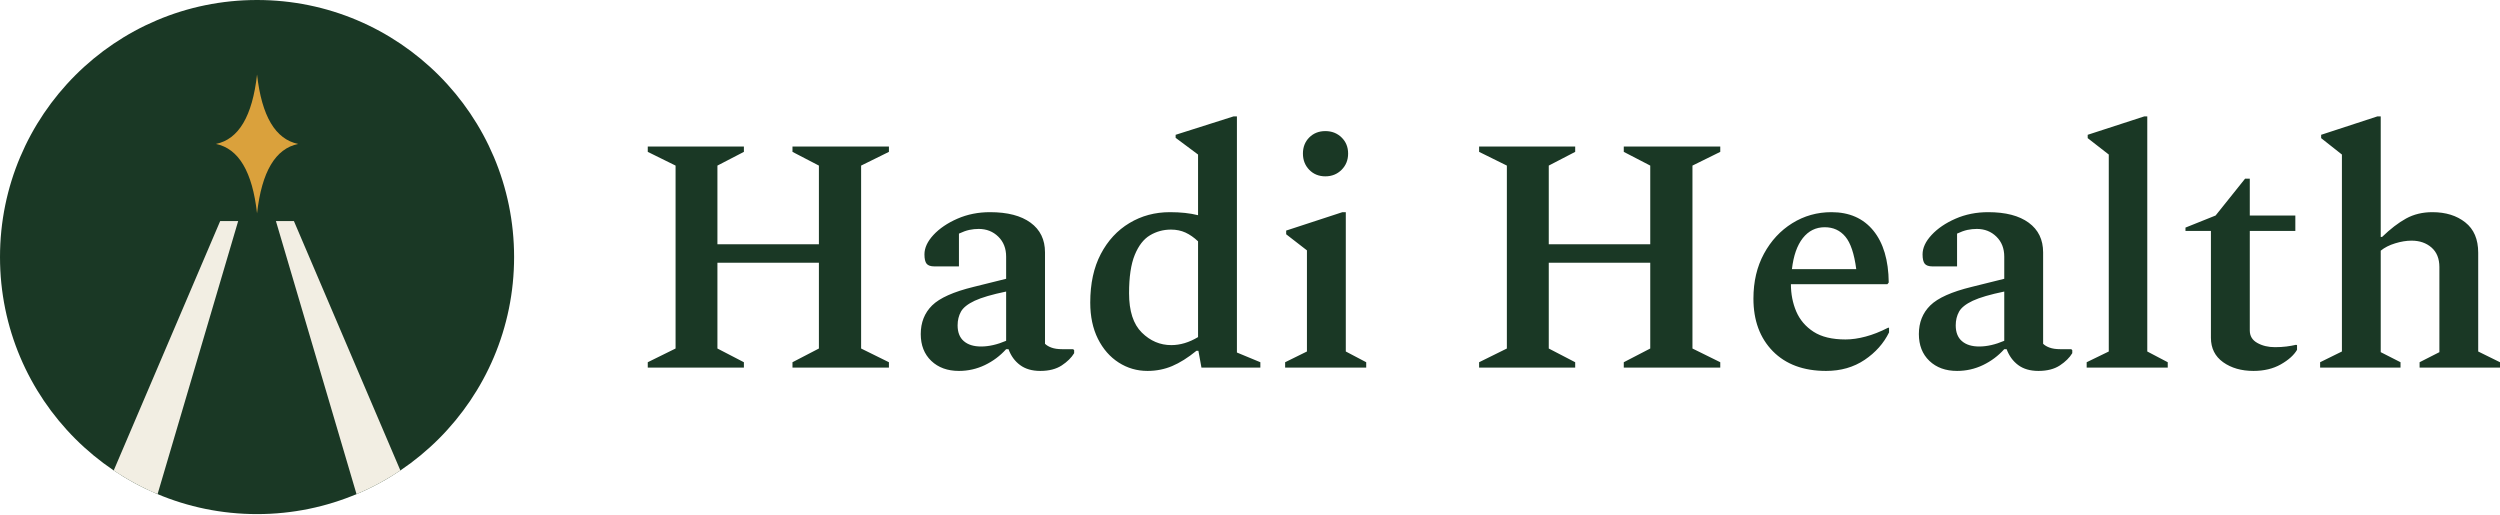
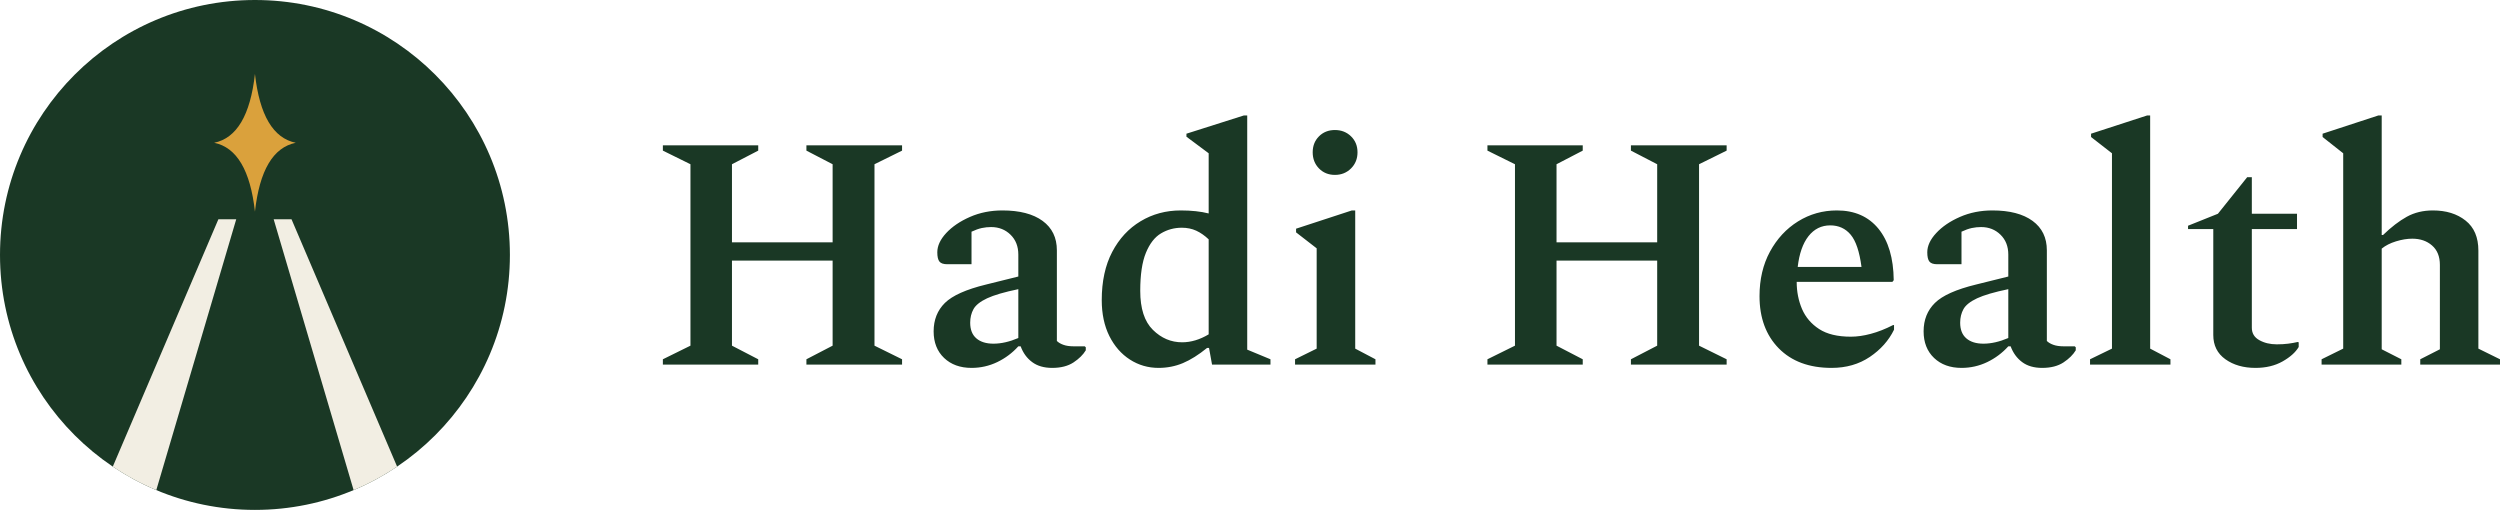
- <svg xmlns="http://www.w3.org/2000/svg" viewBox="0 0 486.29 100">
-   <path fill="#1A3825" d="M100 50C100 77.61 77.61 100 50 100C22.39 100 0 77.61 0 50C0 22.39 22.39 0 50 0C77.61 0 100 22.39 100 50ZM223.21 72.15Q220.14 72.15 217.6 70.52Q215.06 68.89 213.56 65.9Q212.07 62.9 212.07 58.86Q212.07 53.32 214.12 49.41Q216.17 45.5 219.69 43.39Q223.21 41.27 227.57 41.27Q230.7 41.27 233.04 41.86L233.04 30.06L228.68 26.81L228.68 26.22L239.95 22.64L240.6 22.64L240.6 68.57L245.16 70.46L245.16 71.5L233.7 71.5L233.11 68.24L232.72 68.24Q230.24 70.26 227.99 71.21Q225.75 72.15 223.21 72.15ZM287.71 71.5L287.71 70.46L293.11 67.79L293.11 32.21L287.71 29.54L287.71 28.5L306.4 28.5L306.4 29.54L301.26 32.21L301.26 47.52L321 47.52L321 32.21L315.85 29.54L315.85 28.5L334.62 28.5L334.62 29.54L329.21 32.21L329.21 67.79L334.62 70.46L334.62 71.5L315.85 71.5L315.85 70.46L321 67.79L321 51.11L301.26 51.11L301.26 67.79L306.4 70.46L306.4 71.5ZM126 71.5L126 70.46L131.41 67.79L131.41 32.21L126 29.54L126 28.5L144.7 28.5L144.7 29.54L139.55 32.21L139.55 47.52L159.29 47.52L159.29 32.21L154.15 29.54L154.15 28.5L172.91 28.5L172.91 29.54L167.5 32.21L167.5 67.79L172.91 70.46L172.91 71.5L154.15 71.5L154.15 70.46L159.29 67.79L159.29 51.11L139.55 51.11L139.55 67.79L144.7 70.46L144.7 71.5ZM451.3 71.5L451.3 70.46L455.54 68.37L455.54 30.06L451.5 26.87L451.5 26.22L462.44 22.64L463.09 22.64L463.09 46.09L463.35 46.09Q465.77 43.75 468.01 42.51Q470.26 41.27 473.13 41.27Q477.04 41.27 479.54 43.26Q482.05 45.24 482.05 49.15L482.05 68.37L486.29 70.46L486.29 71.5L470.65 71.5L470.65 70.46L474.5 68.5L474.5 51.95Q474.5 49.48 472.96 48.14Q471.43 46.81 469.09 46.81Q467.59 46.81 465.9 47.33Q464.2 47.85 463.09 48.76L463.09 68.5L466.94 70.46L466.94 71.5ZM186.53 72.15Q183.2 72.15 181.15 70.2Q179.1 68.24 179.1 64.98Q179.1 61.6 181.31 59.41Q183.53 57.23 189.39 55.8L195.71 54.23L195.71 49.93Q195.71 47.52 194.18 46.03Q192.65 44.53 190.37 44.53Q189.46 44.53 188.55 44.72Q187.63 44.92 186.53 45.44L186.53 51.82L181.77 51.82Q180.66 51.82 180.24 51.3Q179.82 50.78 179.82 49.48Q179.82 47.59 181.57 45.7Q183.33 43.81 186.23 42.54Q189.13 41.27 192.58 41.27Q197.67 41.27 200.47 43.32Q203.27 45.37 203.27 49.09L203.27 66.87Q203.73 67.33 204.54 67.62Q205.35 67.92 206.59 67.92L208.74 67.92L208.94 68.11L208.94 68.7Q208.16 70 206.53 71.08Q204.9 72.15 202.36 72.15Q199.95 72.15 198.42 71.01Q196.88 69.87 196.17 67.92L195.71 67.92Q193.95 69.87 191.58 71.01Q189.2 72.15 186.53 72.15ZM380.68 72.15Q377.35 72.15 375.3 70.2Q373.25 68.24 373.25 64.98Q373.25 61.6 375.47 59.41Q377.68 57.23 383.54 55.8L389.86 54.23L389.86 49.93Q389.86 47.52 388.33 46.03Q386.8 44.53 384.52 44.53Q383.61 44.53 382.7 44.72Q381.78 44.92 380.68 45.44L380.68 51.82L375.92 51.82Q374.81 51.82 374.39 51.3Q373.97 50.78 373.97 49.48Q373.97 47.59 375.73 45.7Q377.48 43.81 380.38 42.54Q383.28 41.27 386.74 41.27Q391.82 41.27 394.62 43.32Q397.42 45.37 397.42 49.09L397.42 66.87Q397.88 67.33 398.69 67.62Q399.51 67.92 400.74 67.92L402.89 67.92L403.09 68.11L403.09 68.7Q402.31 70 400.68 71.08Q399.05 72.15 396.51 72.15Q394.1 72.15 392.57 71.01Q391.04 69.87 390.32 67.92L389.86 67.92Q388.1 69.87 385.73 71.01Q383.35 72.15 380.68 72.15ZM355.2 72.15Q348.62 72.15 344.84 68.31Q341.07 64.46 341.07 58.08Q341.07 53.13 343.12 49.35Q345.17 45.57 348.62 43.42Q352.08 41.27 356.25 41.27Q361.46 41.27 364.39 44.85Q367.32 48.44 367.39 54.95L367.13 55.28L348.36 55.28Q348.36 58.14 349.4 60.59Q350.45 63.03 352.76 64.53Q355.07 66.03 358.98 66.03Q360.81 66.03 362.89 65.47Q364.98 64.92 367.26 63.75L367.45 63.75L367.45 64.66Q365.89 67.85 362.7 70Q359.5 72.15 355.2 72.15ZM405.89 71.5L405.89 70.46L410.19 68.37L410.19 30.06L406.09 26.87L406.09 26.22L417.1 22.64L417.68 22.64L417.68 68.37L421.66 70.46L421.66 71.5ZM438.34 72.15Q434.82 72.15 432.44 70.46Q430.06 68.76 430.06 65.7L430.06 44.92L425.11 44.92L425.11 44.27L430.97 41.92L436.71 34.75L437.62 34.75L437.62 41.92L446.48 41.92L446.48 44.92L437.62 44.92L437.62 64.27Q437.62 65.9 439.09 66.71Q440.55 67.53 442.51 67.53Q443.74 67.53 444.75 67.4Q445.76 67.27 446.61 67.07L446.81 67.13L446.81 68.05Q445.89 69.61 443.65 70.88Q441.4 72.15 438.34 72.15ZM219.62 57.04Q219.62 62.25 222.1 64.69Q224.57 67.13 227.83 67.13Q230.44 67.13 233.04 65.57L233.04 46.94Q231.87 45.83 230.6 45.24Q229.33 44.66 227.77 44.66Q225.55 44.66 223.69 45.77Q221.84 46.87 220.73 49.58Q219.62 52.28 219.62 57.04ZM249.98 71.5L249.98 70.46L254.22 68.37L254.22 48.7L250.18 45.57L250.18 44.85L261.12 41.27L261.78 41.27L261.78 68.37L265.75 70.46L265.75 71.5ZM380.42 63.29Q380.42 65.31 381.62 66.35Q382.83 67.4 384.98 67.4Q387.26 67.4 389.86 66.29L389.86 56.71Q385.76 57.56 383.74 58.5Q381.72 59.45 381.07 60.62Q380.42 61.79 380.42 63.29ZM186.27 63.29Q186.27 65.31 187.47 66.35Q188.68 67.4 190.83 67.4Q193.11 67.4 195.71 66.29L195.71 56.71Q191.61 57.56 189.59 58.5Q187.57 59.45 186.92 60.62Q186.27 61.79 186.27 63.29ZM354.94 44.2Q352.34 44.2 350.67 46.32Q349.01 48.44 348.56 52.35L361.07 52.35Q360.48 47.85 358.95 46.03Q357.42 44.2 354.94 44.2ZM257.8 34.3Q255.91 34.3 254.67 33.03Q253.44 31.76 253.44 29.87Q253.44 27.98 254.67 26.74Q255.91 25.5 257.8 25.5Q259.69 25.5 260.96 26.74Q262.23 27.98 262.23 29.87Q262.23 31.76 260.96 33.03Q259.69 34.3 257.8 34.3Z" />
+ <svg xmlns="http://www.w3.org/2000/svg" viewBox="0 0 490.29 100">
+   <path fill="#1A3825" d="M100 50C100 77.61 77.61 100 50 100C22.39 100 0 77.61 0 50C0 22.39 22.39 0 50 0C77.61 0 100 22.39 100 50ZM227.21 72.15Q224.14 72.15 221.6 70.52Q219.06 68.89 217.56 65.9Q216.07 62.9 216.07 58.86Q216.07 53.32 218.12 49.41Q220.17 45.5 223.69 43.39Q227.21 41.27 231.57 41.27Q234.7 41.27 237.04 41.86L237.04 30.06L232.68 26.81L232.68 26.22L243.95 22.64L244.6 22.64L244.6 68.57L249.16 70.46L249.16 71.5L237.7 71.5L237.11 68.24L236.72 68.24Q234.24 70.26 231.99 71.21Q229.75 72.15 227.21 72.15ZM291.71 71.5L291.71 70.46L297.11 67.79L297.11 32.21L291.71 29.54L291.71 28.5L310.4 28.5L310.4 29.54L305.26 32.21L305.26 47.52L325 47.52L325 32.21L319.85 29.54L319.85 28.5L338.62 28.5L338.62 29.54L333.21 32.21L333.21 67.79L338.62 70.46L338.62 71.5L319.85 71.5L319.85 70.46L325 67.79L325 51.11L305.26 51.11L305.26 67.79L310.4 70.46L310.4 71.5ZM130 71.5L130 70.46L135.41 67.79L135.41 32.21L130 29.54L130 28.5L148.7 28.5L148.7 29.54L143.55 32.21L143.55 47.52L163.29 47.52L163.29 32.21L158.15 29.54L158.15 28.5L176.91 28.5L176.91 29.54L171.5 32.21L171.5 67.79L176.91 70.46L176.91 71.5L158.15 71.5L158.15 70.46L163.29 67.79L163.29 51.11L143.55 51.11L143.55 67.79L148.7 70.46L148.7 71.5ZM455.3 71.5L455.3 70.46L459.54 68.37L459.54 30.06L455.5 26.87L455.5 26.22L466.44 22.64L467.09 22.64L467.09 46.09L467.35 46.09Q469.77 43.75 472.01 42.51Q474.26 41.27 477.13 41.27Q481.04 41.27 483.54 43.26Q486.05 45.24 486.05 49.15L486.05 68.37L490.29 70.46L490.29 71.5L474.65 71.5L474.65 70.46L478.5 68.5L478.5 51.95Q478.5 49.48 476.96 48.14Q475.43 46.81 473.09 46.81Q471.59 46.81 469.9 47.33Q468.2 47.85 467.09 48.76L467.09 68.5L470.94 70.46L470.94 71.5ZM190.53 72.15Q187.2 72.15 185.15 70.2Q183.1 68.24 183.1 64.98Q183.1 61.6 185.31 59.41Q187.53 57.23 193.39 55.8L199.71 54.23L199.71 49.93Q199.71 47.52 198.18 46.03Q196.65 44.53 194.37 44.53Q193.46 44.53 192.55 44.72Q191.63 44.92 190.53 45.44L190.53 51.82L185.77 51.82Q184.66 51.82 184.24 51.3Q183.82 50.78 183.82 49.48Q183.82 47.59 185.57 45.7Q187.33 43.81 190.23 42.54Q193.13 41.27 196.58 41.27Q201.67 41.27 204.47 43.32Q207.27 45.37 207.27 49.09L207.27 66.87Q207.73 67.33 208.54 67.62Q209.35 67.92 210.59 67.92L212.74 67.92L212.94 68.11L212.94 68.7Q212.16 70 210.53 71.08Q208.9 72.15 206.36 72.15Q203.95 72.15 202.42 71.01Q200.88 69.87 200.17 67.92L199.71 67.92Q197.95 69.87 195.58 71.01Q193.2 72.15 190.53 72.15ZM384.68 72.15Q381.35 72.15 379.3 70.2Q377.25 68.24 377.25 64.98Q377.25 61.6 379.47 59.41Q381.68 57.23 387.54 55.8L393.86 54.23L393.86 49.93Q393.86 47.52 392.33 46.03Q390.8 44.53 388.52 44.53Q387.61 44.53 386.7 44.72Q385.78 44.92 384.68 45.44L384.68 51.82L379.92 51.82Q378.81 51.82 378.39 51.3Q377.97 50.78 377.97 49.48Q377.97 47.59 379.73 45.7Q381.48 43.81 384.38 42.54Q387.28 41.27 390.74 41.27Q395.82 41.27 398.62 43.32Q401.42 45.37 401.42 49.09L401.42 66.87Q401.88 67.33 402.69 67.62Q403.51 67.92 404.74 67.92L406.89 67.92L407.09 68.11L407.09 68.7Q406.31 70 404.68 71.08Q403.05 72.15 400.51 72.15Q398.1 72.15 396.57 71.01Q395.04 69.87 394.32 67.92L393.86 67.92Q392.1 69.87 389.73 71.01Q387.35 72.15 384.68 72.15ZM359.2 72.15Q352.62 72.15 348.84 68.31Q345.07 64.46 345.07 58.08Q345.07 53.13 347.12 49.35Q349.17 45.57 352.62 43.42Q356.08 41.27 360.25 41.27Q365.46 41.27 368.39 44.85Q371.32 48.44 371.39 54.95L371.13 55.28L352.36 55.28Q352.36 58.14 353.4 60.59Q354.45 63.03 356.76 64.53Q359.07 66.03 362.98 66.03Q364.81 66.03 366.89 65.47Q368.98 64.92 371.26 63.75L371.45 63.75L371.45 64.66Q369.89 67.85 366.7 70Q363.5 72.15 359.2 72.15ZM409.89 71.5L409.89 70.46L414.19 68.37L414.19 30.06L410.09 26.87L410.09 26.22L421.1 22.64L421.68 22.64L421.68 68.37L425.66 70.46L425.66 71.5ZM442.34 72.15Q438.82 72.15 436.44 70.46Q434.06 68.76 434.06 65.7L434.06 44.92L429.11 44.92L429.11 44.27L434.97 41.92L440.71 34.75L441.62 34.75L441.62 41.92L450.48 41.92L450.48 44.92L441.62 44.92L441.62 64.27Q441.62 65.9 443.09 66.71Q444.55 67.53 446.51 67.53Q447.74 67.53 448.75 67.4Q449.76 67.27 450.61 67.07L450.81 67.13L450.81 68.05Q449.89 69.61 447.65 70.88Q445.4 72.15 442.34 72.15ZM223.62 57.04Q223.62 62.25 226.1 64.69Q228.57 67.13 231.83 67.13Q234.44 67.13 237.04 65.57L237.04 46.94Q235.87 45.83 234.6 45.24Q233.33 44.66 231.77 44.66Q229.55 44.66 227.69 45.77Q225.84 46.87 224.73 49.58Q223.62 52.28 223.62 57.04ZM253.98 71.5L253.98 70.46L258.22 68.37L258.22 48.7L254.18 45.57L254.18 44.85L265.12 41.27L265.78 41.27L265.78 68.37L269.75 70.46L269.75 71.5ZM384.42 63.29Q384.42 65.31 385.62 66.35Q386.83 67.4 388.98 67.4Q391.26 67.4 393.86 66.29L393.86 56.71Q389.76 57.56 387.74 58.5Q385.72 59.45 385.07 60.62Q384.42 61.79 384.42 63.29ZM190.27 63.29Q190.27 65.31 191.47 66.35Q192.68 67.4 194.83 67.4Q197.11 67.4 199.71 66.29L199.71 56.71Q195.61 57.56 193.59 58.5Q191.57 59.45 190.92 60.62Q190.27 61.79 190.27 63.29ZM358.94 44.2Q356.34 44.2 354.67 46.32Q353.01 48.44 352.56 52.35L365.07 52.35Q364.48 47.85 362.95 46.03Q361.42 44.2 358.94 44.2ZM261.8 34.3Q259.91 34.3 258.67 33.03Q257.44 31.76 257.44 29.87Q257.44 27.98 258.67 26.74Q259.91 25.5 261.8 25.5Q263.69 25.5 264.96 26.74Q266.23 27.98 266.23 29.87Q266.23 31.76 264.96 33.03Q263.69 34.3 261.8 34.3Z" />
  <path fill="#F2EEE3" d="M53.67 43L57.17 43L77.88 91.51C75.21 93.31 72.35 94.86 69.35 96.12ZM42.83 43L46.33 43L30.65 96.12C27.65 94.86 24.79 93.31 22.12 91.51Z" />
  <path fill="#DAA13C" d="M50 14.5Q51.36 26.64 58 28Q51.36 29.36 50 41.5Q48.64 29.36 42 28Q48.64 26.64 50 14.5Z" />
</svg>
